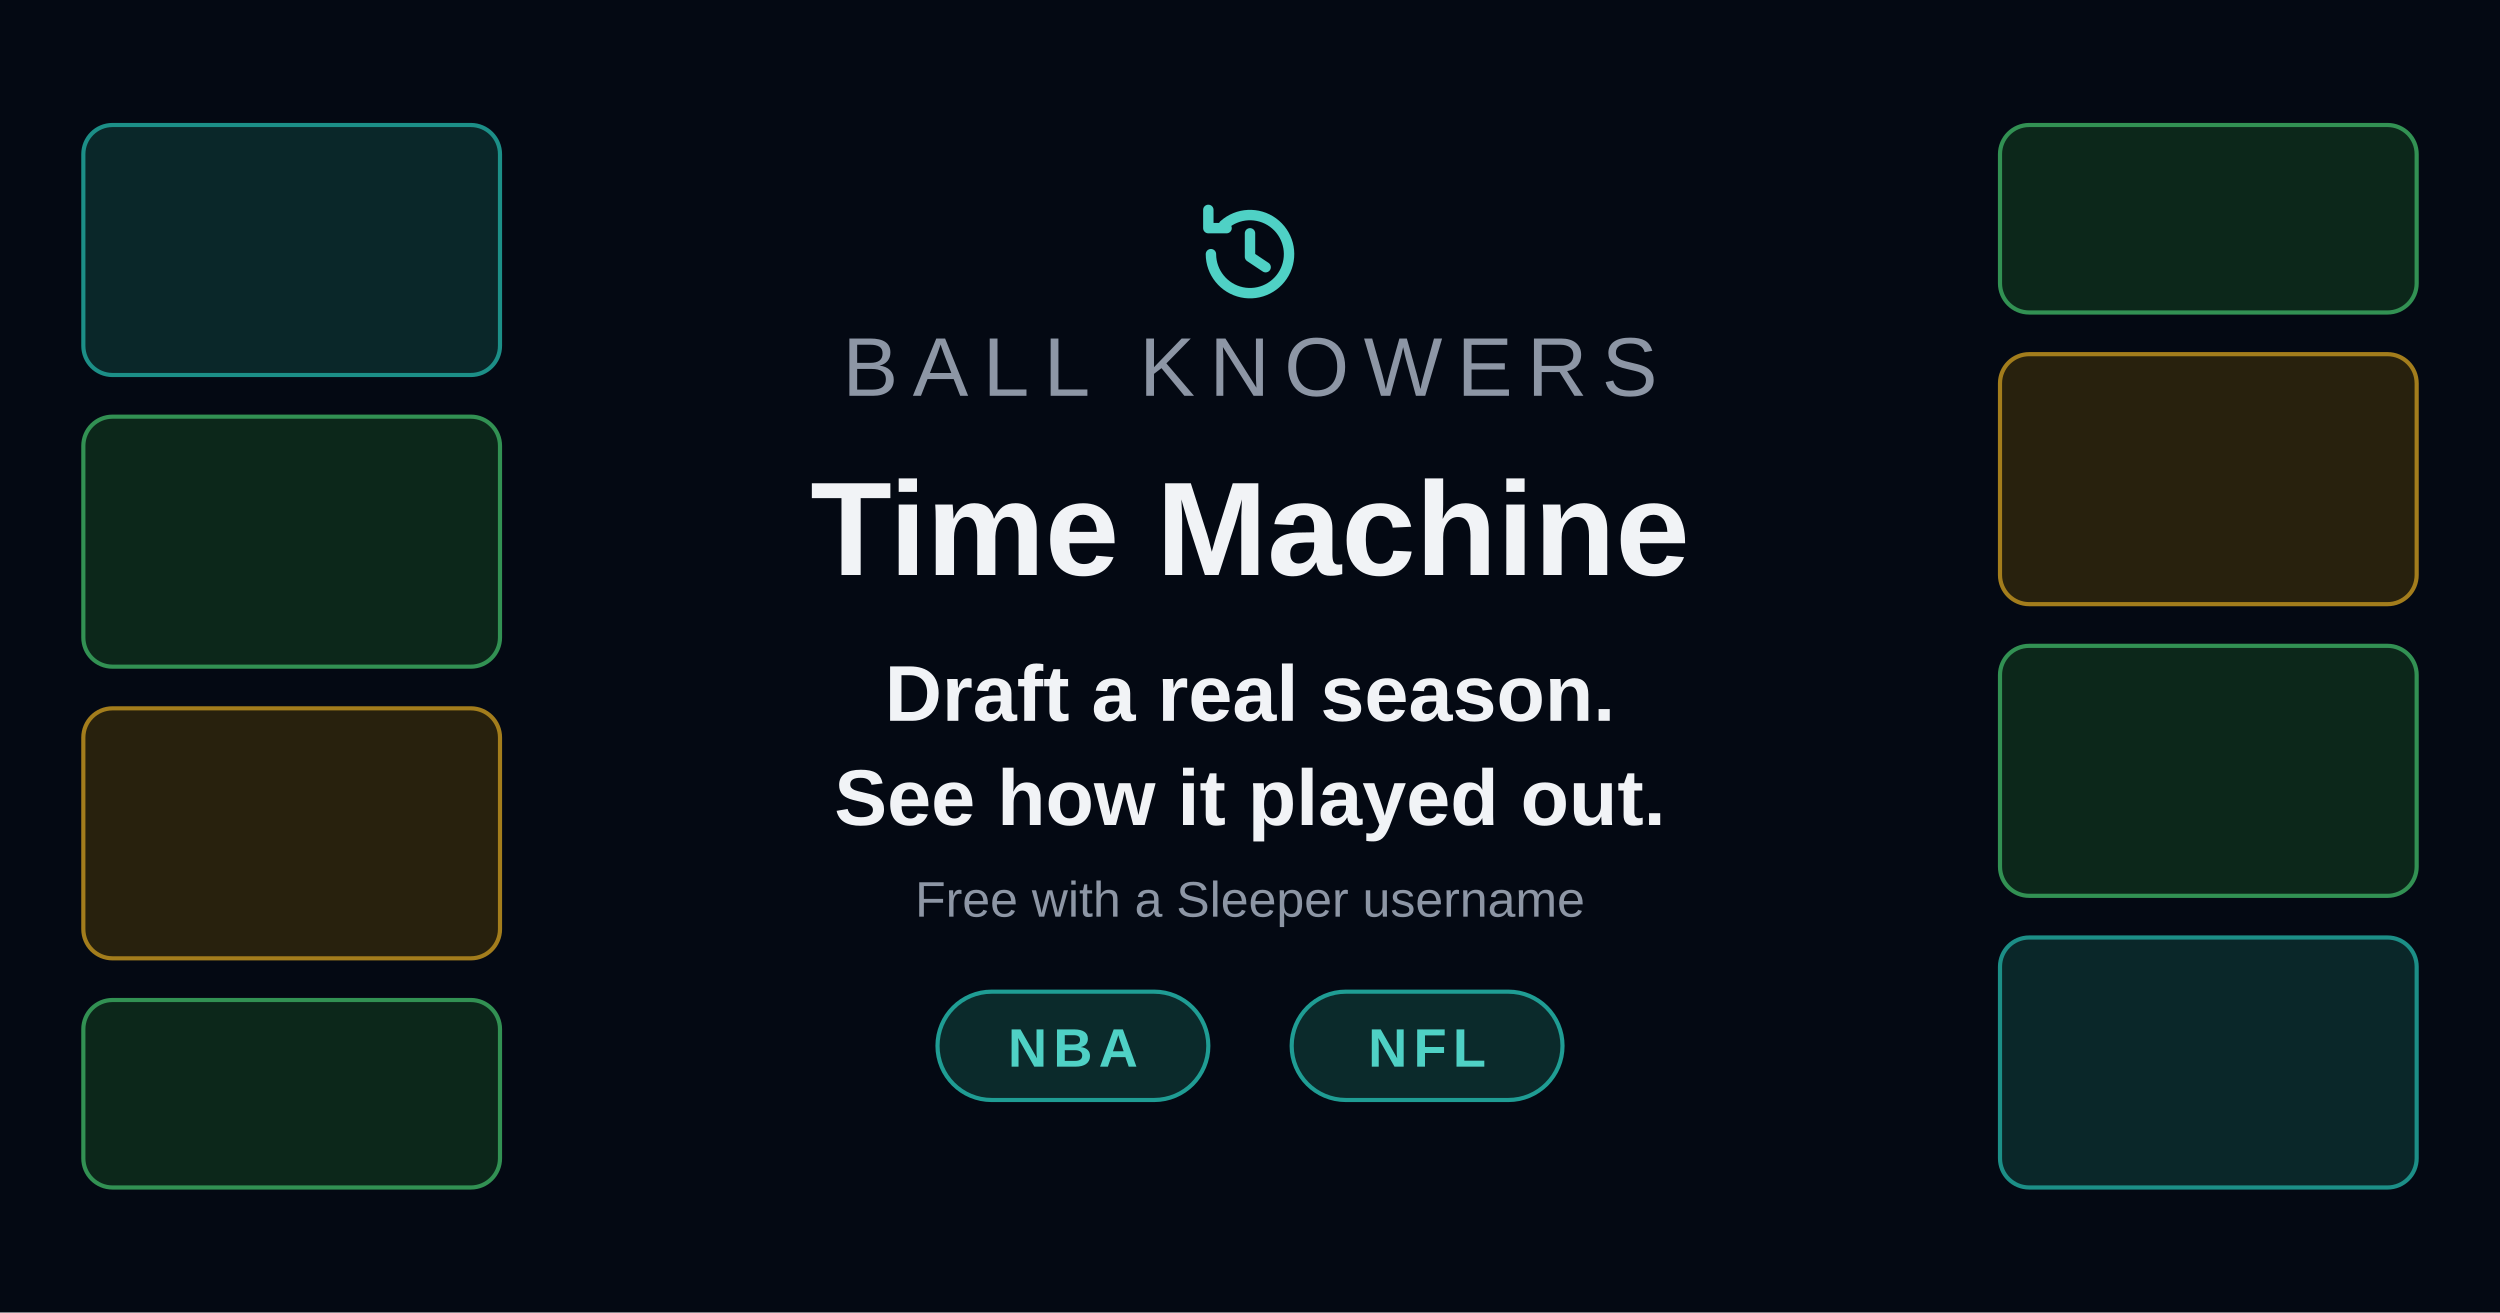
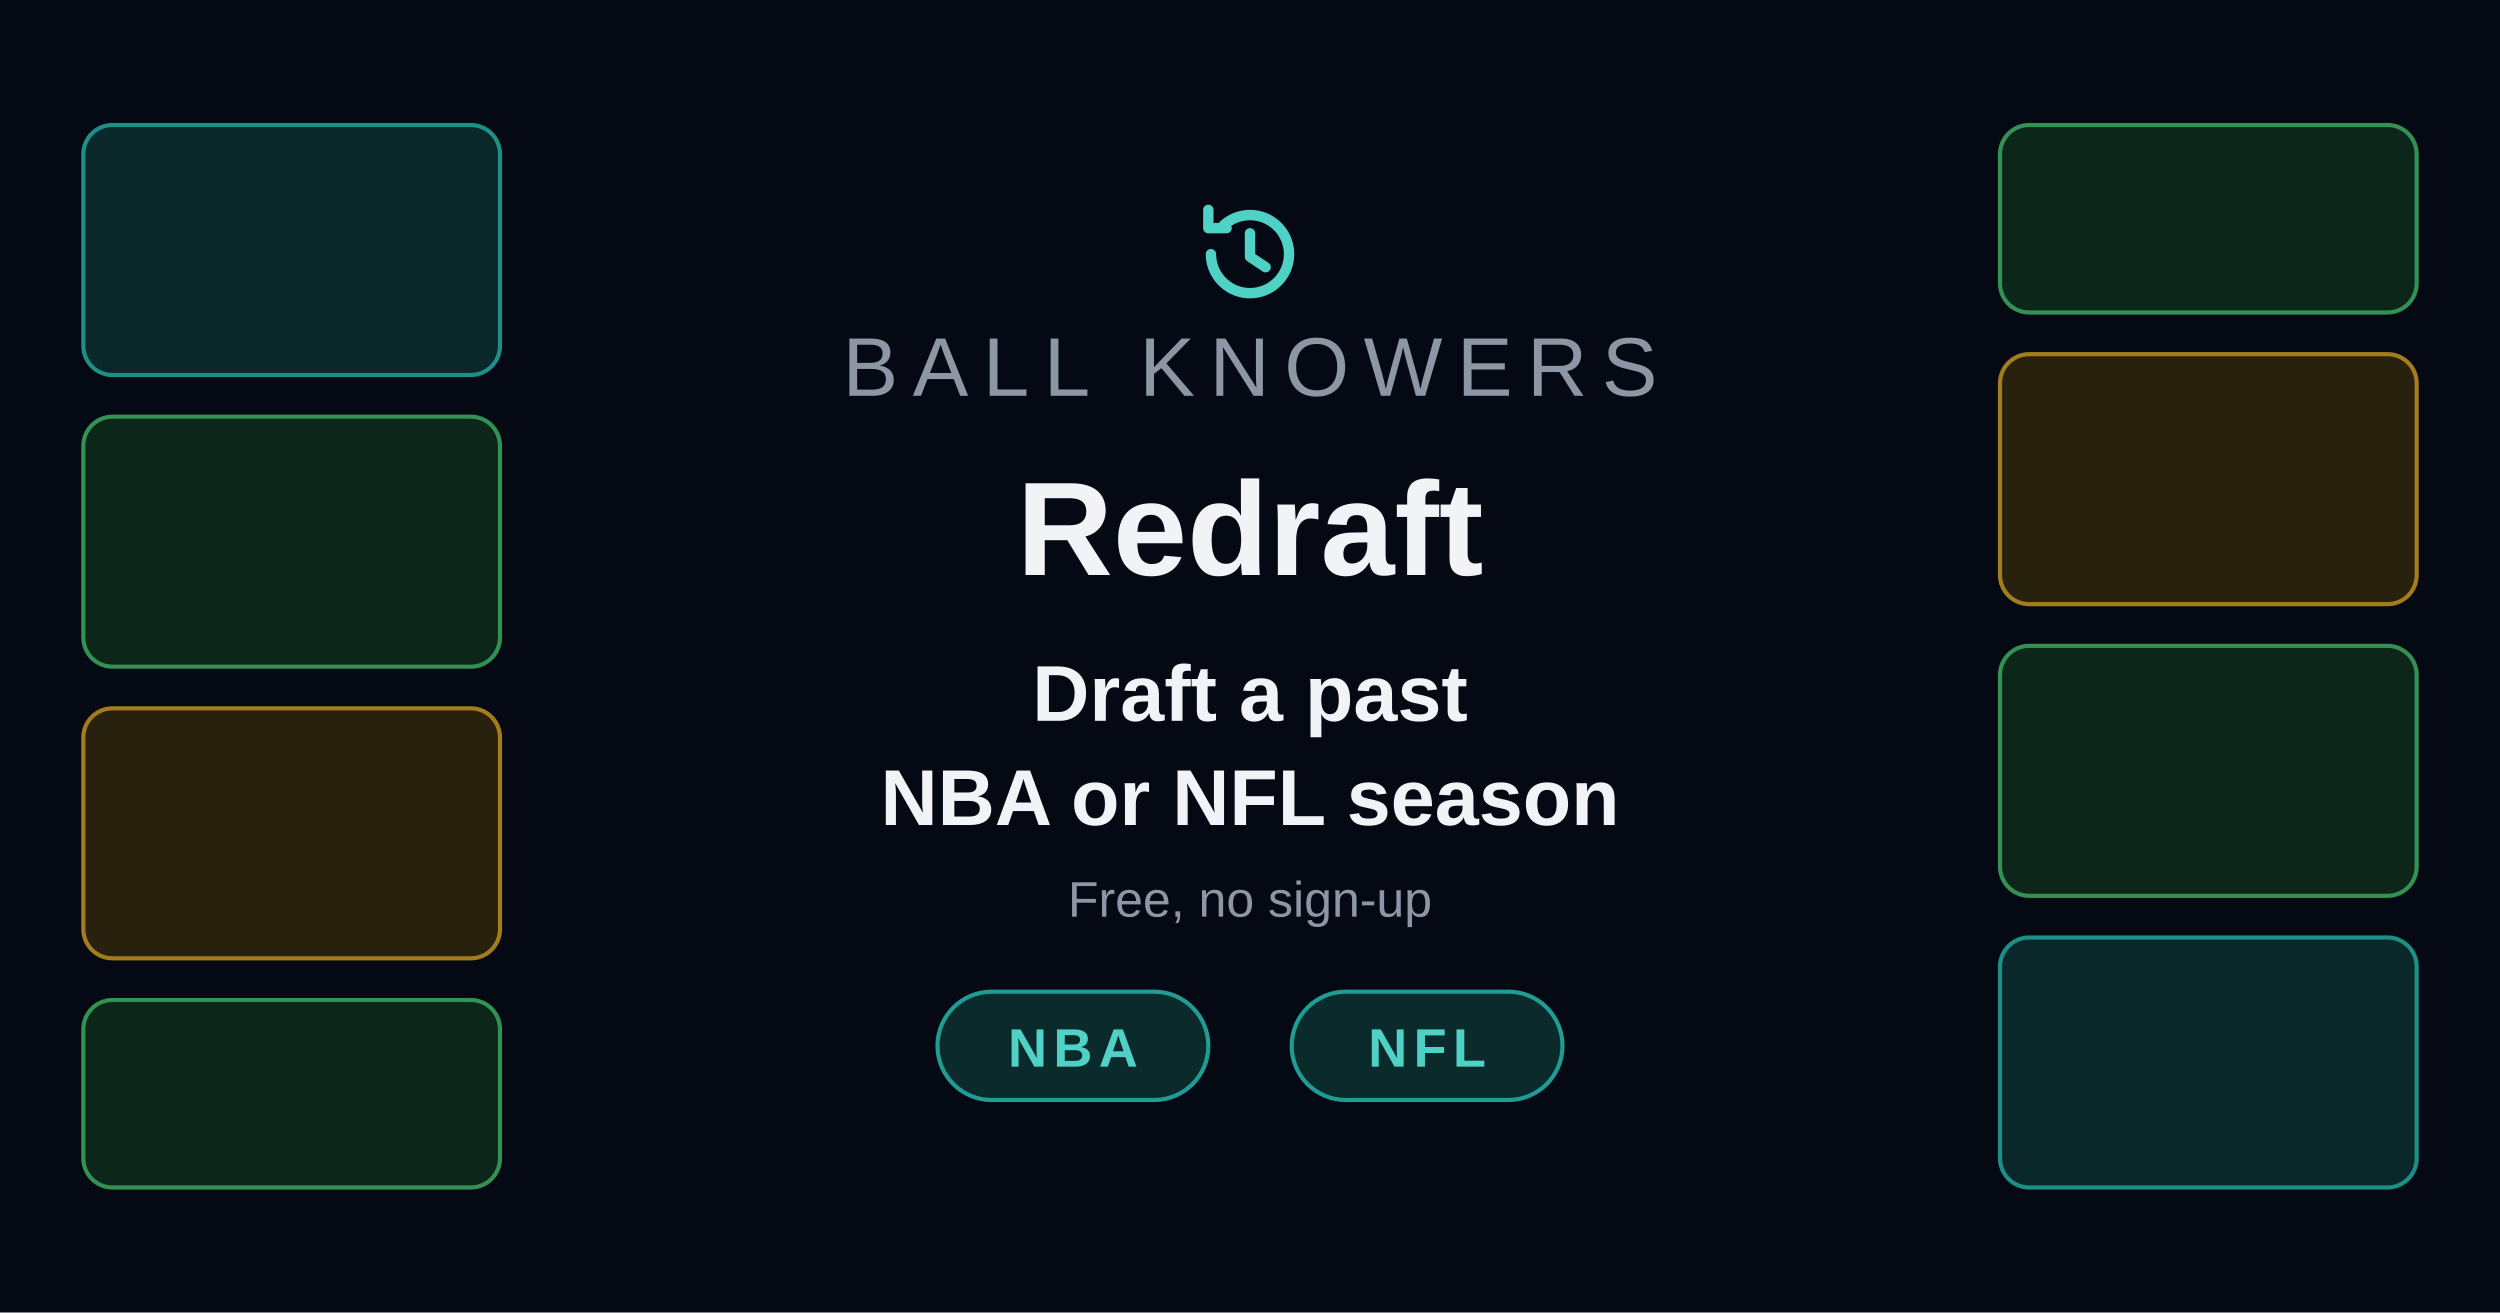
<svg xmlns="http://www.w3.org/2000/svg" width="1200" height="630" viewBox="0 0 1200 630">
  <rect width="1200" height="630" fill="#040913" />
  <g opacity="0.9">
    <rect x="40" y="60" width="200" height="120" rx="14" fill="#0b2a2b" stroke="#1f9d94" stroke-width="2" />
    <rect x="40" y="200" width="200" height="120" rx="14" fill="#0d2a1b" stroke="#37a05a" stroke-width="2" />
    <rect x="40" y="340" width="200" height="120" rx="14" fill="#2c230c" stroke="#b58a1d" stroke-width="2" />
    <rect x="40" y="480" width="200" height="90" rx="14" fill="#0d2a1b" stroke="#37a05a" stroke-width="2" />
    <rect x="960" y="60" width="200" height="90" rx="14" fill="#0d2a1b" stroke="#37a05a" stroke-width="2" />
    <rect x="960" y="170" width="200" height="120" rx="14" fill="#2c230c" stroke="#b58a1d" stroke-width="2" />
    <rect x="960" y="310" width="200" height="120" rx="14" fill="#0d2a1b" stroke="#37a05a" stroke-width="2" />
    <rect x="960" y="450" width="200" height="120" rx="14" fill="#0b2a2b" stroke="#1f9d94" stroke-width="2" />
  </g>
  <g transform="translate(570 92) scale(1.25)" fill="none" stroke="#4fd1c5" stroke-width="4" stroke-linecap="round" stroke-linejoin="round">
    <path d="M9 24a15 15 0 1 0 5-11.2" />
    <path d="M8 7v7h7" />
    <path d="M24 16v9l6 4" />
  </g>
  <text x="600" y="190" text-anchor="middle" font-family="Bahnschrift, 'Arial Narrow', Arial, sans-serif" font-size="40" letter-spacing="7" fill="#8d96a5">BALL KNOWERS</text>
-   <text x="600" y="276" text-anchor="middle" font-family="Bahnschrift, 'Segoe UI', Arial, sans-serif" font-weight="700" font-size="64" fill="#f1f3f6">Time Machine</text>
-   <text x="600" y="346" text-anchor="middle" font-family="Bahnschrift, 'Segoe UI', Arial, sans-serif" font-weight="700" font-size="38" fill="#f1f3f6">Draft a real season.</text>
-   <text x="600" y="396" text-anchor="middle" font-family="Bahnschrift, 'Segoe UI', Arial, sans-serif" font-weight="700" font-size="38" fill="#f1f3f6">See how it played out.</text>
-   <text x="600" y="440" text-anchor="middle" font-family="'Segoe UI', Arial, sans-serif" font-size="24" fill="#8d96a5">Free with a Sleeper username</text>
+   <text x="600" y="276" text-anchor="middle" font-family="Bahnschrift, 'Segoe UI', Arial, sans-serif" font-weight="700" font-size="64" fill="#f1f3f6">Redraft</text>
+   <text x="600" y="346" text-anchor="middle" font-family="Bahnschrift, 'Segoe UI', Arial, sans-serif" font-weight="700" font-size="38" fill="#f1f3f6">Draft a past</text>
+   <text x="600" y="396" text-anchor="middle" font-family="Bahnschrift, 'Segoe UI', Arial, sans-serif" font-weight="700" font-size="38" fill="#f1f3f6">NBA or NFL season</text>
+   <text x="600" y="440" text-anchor="middle" font-family="'Segoe UI', Arial, sans-serif" font-size="24" fill="#8d96a5">Free, no sign-up</text>
  <g font-family="Bahnschrift, 'Segoe UI', Arial, sans-serif" font-weight="700" font-size="26" letter-spacing="3" text-anchor="middle">
    <rect x="450" y="476" width="130" height="52" rx="26" fill="#0b2a2b" stroke="#1f9d94" stroke-width="2" />
    <text x="515" y="512" fill="#4fd1c5">NBA</text>
    <rect x="620" y="476" width="130" height="52" rx="26" fill="#0b2a2b" stroke="#1f9d94" stroke-width="2" />
    <text x="685" y="512" fill="#4fd1c5">NFL</text>
  </g>
</svg>
